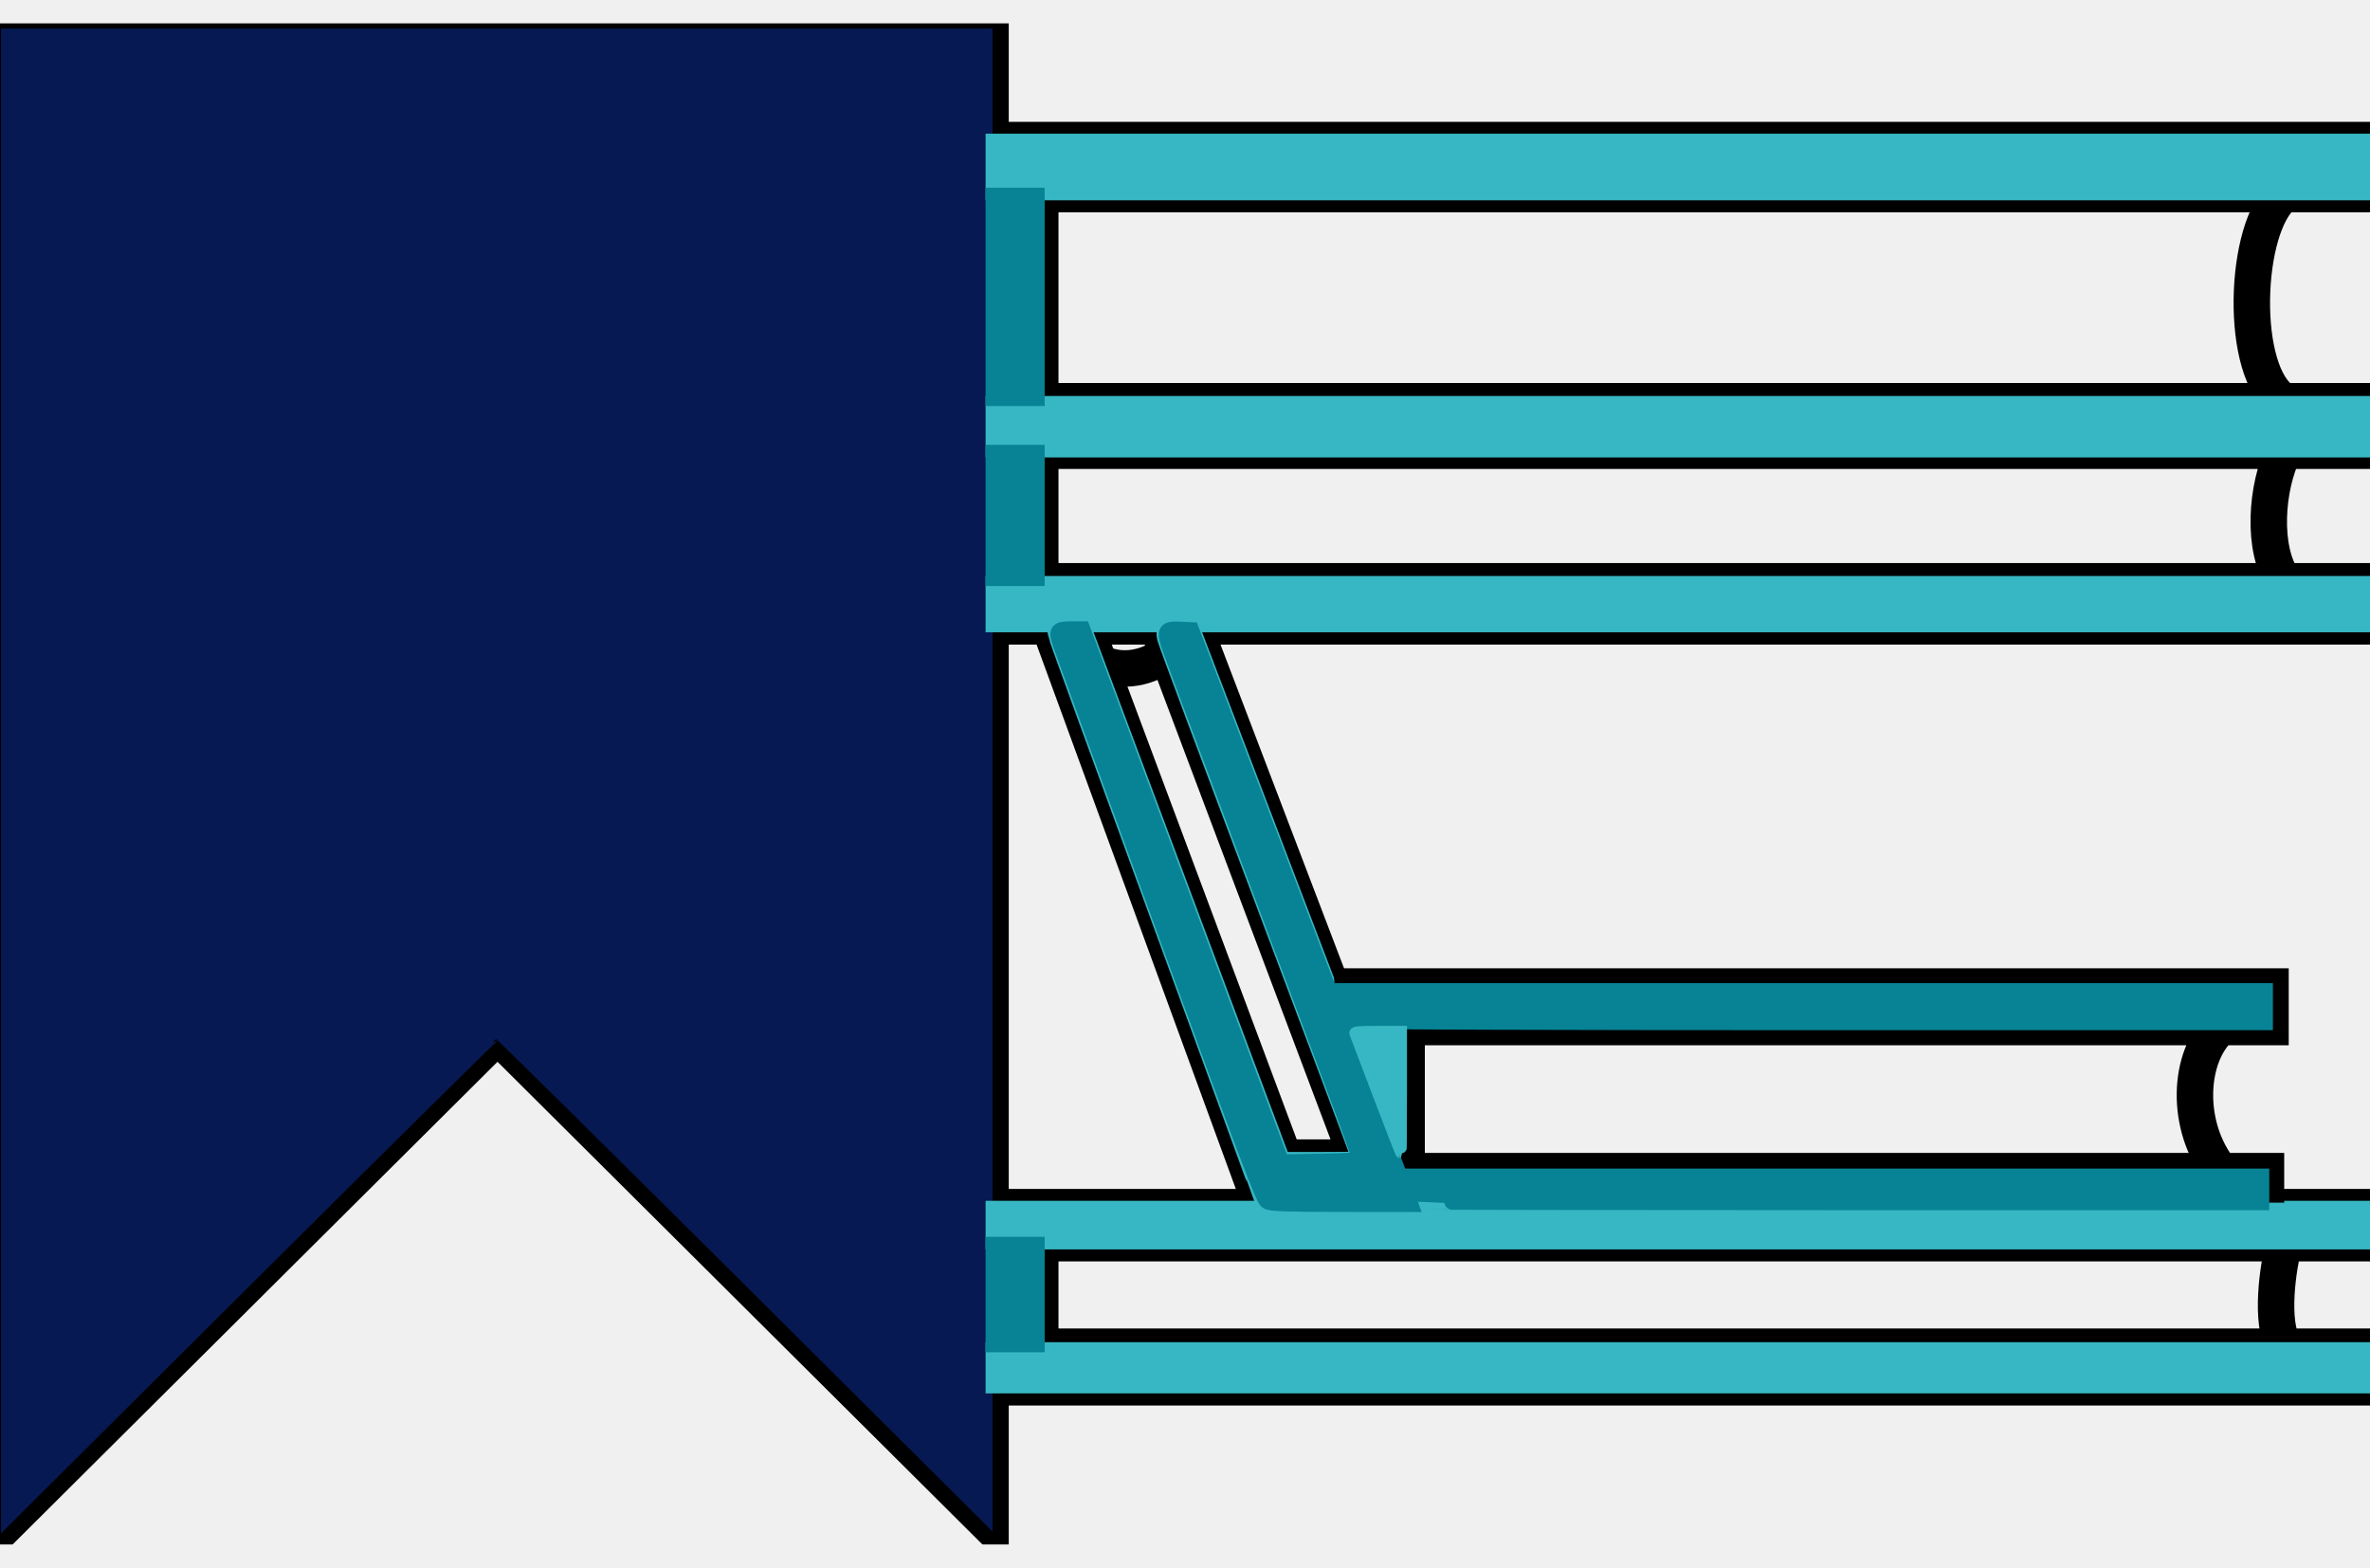
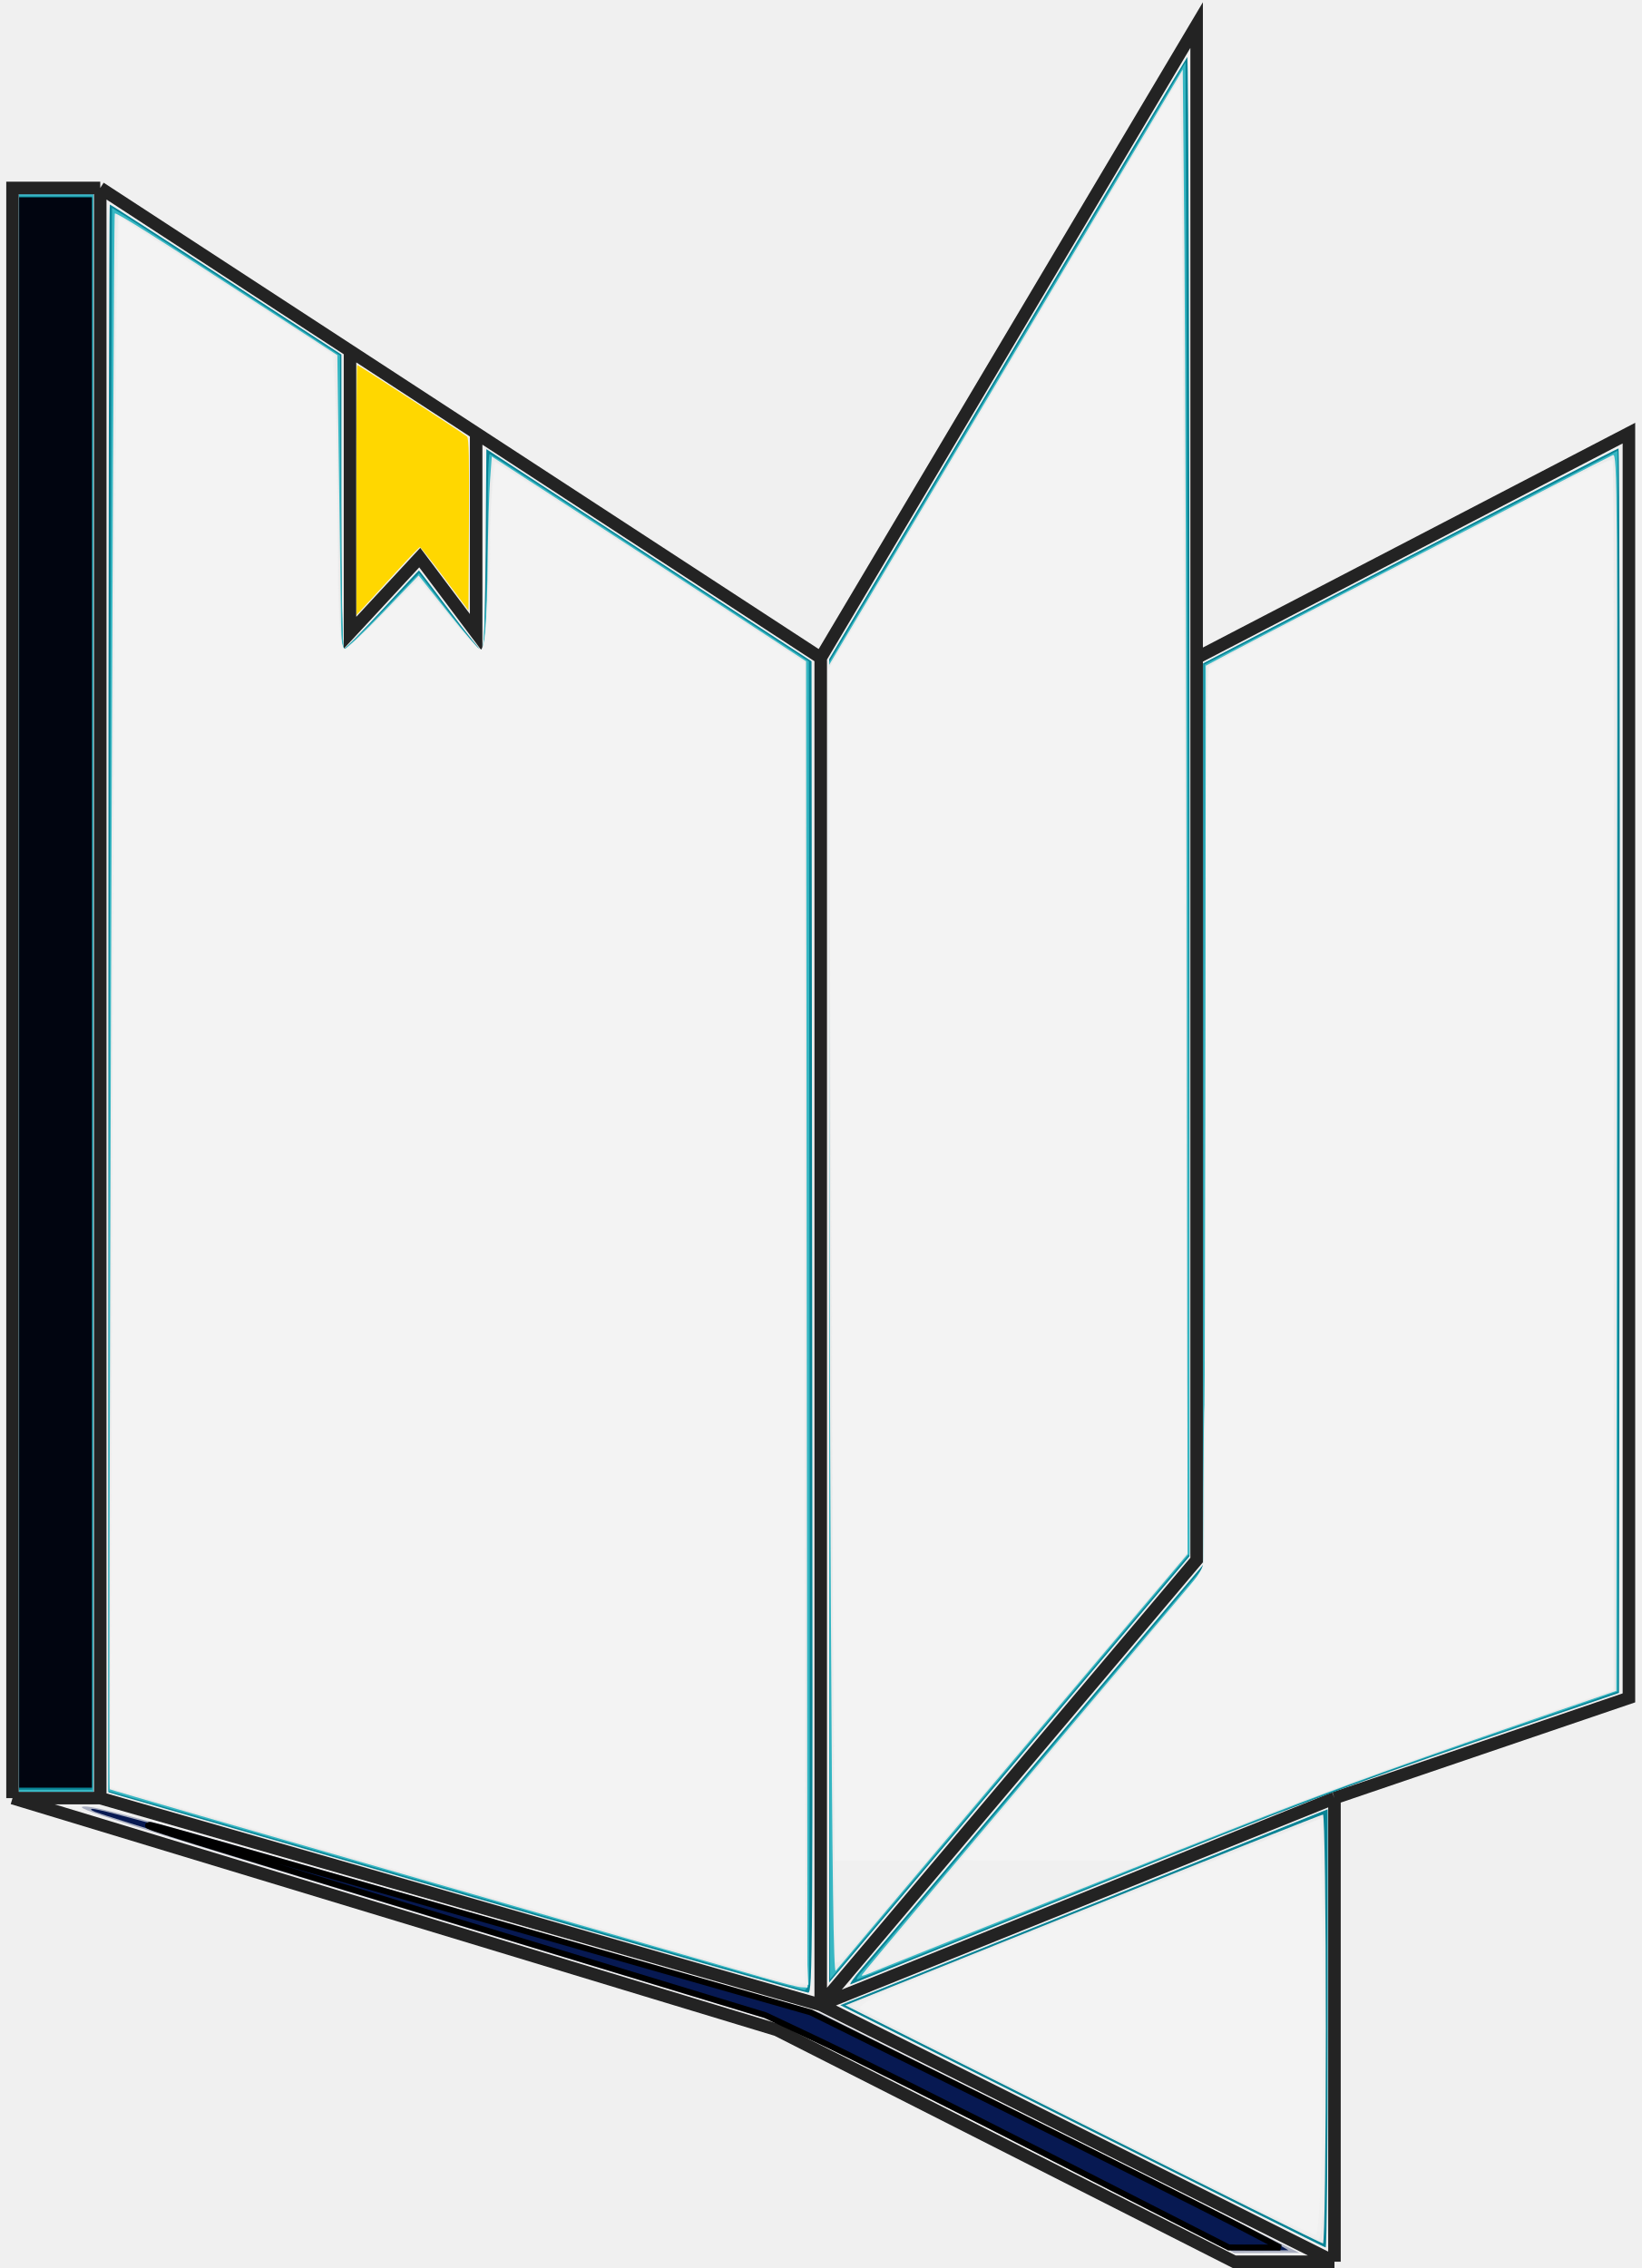
- <svg xmlns="http://www.w3.org/2000/svg" width="65" height="43" viewBox="0 0 65 43" fill="none">
-   <g clip-path="url(#clip0_629_99)">
-     <mask id="mask0_629_99" style="mask-type:luminance" maskUnits="userSpaceOnUse" x="0" y="0" width="65" height="43">
-       <path d="M65 0.632H0V42.368H65V0.632Z" fill="white" />
-     </mask>
-     <g mask="url(#mask0_629_99)">
-       <path d="M27.166 3.842V0.879H0.124V41.874L13.645 28.415L27.166 41.874V38.047M27.166 3.842V5.324M27.166 3.842H46.517H64.876V5.324H62.643M27.166 38.047H64.876V36.935H62.643M27.166 38.047V36.935M27.166 5.324V11.004M27.166 5.324H28.53M62.643 5.324C61.527 6.188 61.403 10.263 62.643 11.004M62.643 5.324H28.53M62.643 36.935C62.246 36.244 62.478 34.754 62.643 34.095M62.643 36.935H28.53M27.166 36.935V34.095M27.166 36.935H28.53M27.166 11.004V12.362M27.166 11.004H27.848H28.53M28.53 5.324V11.004M62.643 11.004H64.876V12.362H62.643M62.643 11.004H28.53M27.166 12.362V15.943M27.166 12.362H28.53M62.643 12.362C62.147 13.35 62.023 15.079 62.643 15.943M62.643 12.362H28.53M62.643 15.943H64.876V17.178H32.748M62.643 15.943H28.53M28.53 12.362V15.943M27.166 15.943V17.178M27.166 15.943H28.53M27.166 17.178H28.779M27.166 17.178V33.107M32.748 17.178L38.826 33.107M32.748 17.178H31.756M38.826 33.107H37.834H35.725H34.609M38.826 33.107H64.876V34.095H62.643M31.756 17.178H29.771M31.756 17.178L32.004 17.919M28.779 17.178L34.609 33.107M28.779 17.178H29.771M27.166 33.107V34.095M27.166 33.107H34.609M29.771 17.178L30.14 18.166M27.166 34.095H28.53M30.14 18.166C30.936 18.561 31.714 18.166 32.004 17.919M30.14 18.166L35.217 31.749H37.214L32.004 17.919M62.643 34.095H28.53M28.53 36.935V34.095" stroke="black" />
-       <path d="M0.25 21.263V1.006H13.625H27V21.238V41.471L20.35 34.851C16.693 31.211 13.678 28.232 13.65 28.232C13.623 28.232 10.597 31.222 6.925 34.876L0.25 41.521V21.263Z" fill="#071952" stroke="#071952" stroke-width="0.444" />
-       <path d="M27.345 4.581V3.981H46.047H64.749V4.581V5.18H46.047H27.345V4.581Z" fill="#37B7C3" stroke="#37B7C3" stroke-width="0.628" />
-       <path d="M27.345 11.703V11.174H46.047H64.749V11.703V12.232H46.047H27.345V11.703Z" fill="#37B7C3" stroke="#37B7C3" stroke-width="0.628" />
-       <path d="M27.345 16.569V16.111H46.047H64.749V16.569V17.027H46.047H27.345V16.569Z" fill="#37B7C3" stroke="#37B7C3" stroke-width="0.628" />
-       <path d="M34.712 32.937C34.712 32.921 33.437 29.425 31.879 25.167C30.32 20.909 29.045 17.4 29.045 17.368C29.045 17.336 29.18 17.31 29.346 17.31L29.647 17.31L32.374 24.608L35.1 31.907H36.261C37.331 31.907 37.418 31.898 37.388 31.784C37.37 31.716 36.173 28.518 34.728 24.679C33.282 20.839 32.078 17.61 32.052 17.503C32.006 17.314 32.013 17.309 32.314 17.309L32.623 17.31L34.957 23.427C36.24 26.792 37.584 30.314 37.943 31.255L38.595 32.965H36.654C35.586 32.965 34.712 32.952 34.712 32.937Z" fill="#37B7C3" stroke="#37B7C3" stroke-width="0.628" />
-       <path d="M27.345 33.599V33.247H46.047H64.749V33.599V33.952H46.047H27.345V33.599Z" fill="#37B7C3" stroke="#37B7C3" stroke-width="0.628" />
-       <path d="M27.345 37.513V37.125H46.047H64.749V37.513V37.901H46.047H27.345V37.513Z" fill="#37B7C3" stroke="#37B7C3" stroke-width="0.628" />
-       <path d="M27.345 8.142V5.462H27.841H28.337V8.142V10.822H27.841H27.345V8.142Z" fill="#088395" stroke="#088395" stroke-width="0.628" />
-       <path d="M27.345 14.136V12.514H27.841H28.337V14.136V15.758H27.841H27.345V14.136Z" fill="#088395" stroke="#088395" stroke-width="0.628" />
-       <path d="M27.345 35.504V34.234H27.841H28.337V35.504V36.773H27.841H27.345V35.504Z" fill="#088395" stroke="#088395" stroke-width="0.628" />
-       <path d="M62.147 32.984V32.12H38.454" stroke="black" />
-       <path d="M36.966 28.168H60.907M60.907 28.168H62.271V27.057H36.593M60.907 28.168C60.013 28.958 59.914 30.885 60.907 32.12" stroke="black" />
-       <path d="M38.578 28.291V32.12" stroke="black" />
-     </g>
-     <path d="M37.048 27.99C37.033 27.966 36.955 27.776 36.874 27.566L36.727 27.185H49.421H62.115V27.608V28.032H49.595C42.709 28.032 37.063 28.013 37.048 27.99Z" fill="#088395" stroke="#088395" stroke-width="0.444" />
-     <path d="M38.922 32.95C38.922 32.94 38.866 32.782 38.797 32.601L38.672 32.271H50.343H62.015V32.62V32.969H50.468C44.118 32.969 38.922 32.96 38.922 32.95Z" fill="#088395" stroke="#088395" stroke-width="0.444" />
-     <path d="M34.764 32.947C34.655 32.887 34.289 31.919 31.921 25.431C30.427 21.336 29.156 17.842 29.097 17.667C28.97 17.29 28.991 17.263 29.407 17.262L29.684 17.262L32.412 24.571L35.14 31.881L36.201 31.863C36.784 31.854 37.277 31.83 37.297 31.811C37.334 31.774 37.08 31.087 34.069 23.066C33.049 20.348 32.158 17.958 32.09 17.756C31.934 17.297 31.961 17.252 32.372 17.272L32.669 17.286L35.571 24.891C37.166 29.073 38.517 32.613 38.571 32.757L38.67 33.019L36.78 33.017C35.279 33.015 34.864 33.001 34.764 32.947Z" fill="#088395" stroke="#088395" stroke-width="0.444" />
-     <path d="M37.794 29.994C37.457 29.107 37.173 28.361 37.165 28.337C37.152 28.303 37.292 28.293 37.79 28.293H38.431V29.95C38.431 30.861 38.426 31.607 38.42 31.607C38.413 31.607 38.132 30.881 37.794 29.994Z" fill="#37B7C3" stroke="#37B7C3" stroke-width="0.314" />
+ <svg xmlns="http://www.w3.org/2000/svg" width="131" height="181" viewBox="0 0 131 181" fill="none">
+   <g clip-path="url(#clip0_769_1130)">
+     <path d="M65.5 52.5V143.5V160M65.5 52.5L95.5 2V124.5L65.5 160M65.5 52.5L38 34.565M65.5 160L8 143.5M65.5 160L106.5 180.5M65.5 160L106.5 143.5M38 34.565V50.5L33.5 44.5L27.933 50.5V28M38 34.565L36.75 33.75L27.933 28M8 15V143.5M8 15H1V143.5M8 15L27.933 28M8 143.5H1M1 143.5L62 162L98.5 180.5H106.5M106.5 180.5V143.5M106.5 143.5L130 135.5V34.565L95.5 52.5" stroke="#232323" />
+     <path d="M80.417 170.627L62.332 161.451L33.944 152.844C8.61 145.164 5.679 144.231 6.701 144.171C7.674 144.115 12.166 145.344 36.63 152.362L65.415 160.619L84.553 170.203L103.691 179.787L101.096 179.795L98.501 179.803L80.417 170.627Z" fill="#071952" fill-opacity="0.31" />
+     <path d="M80.444 170.508C68.776 164.573 62.005 161.248 60.874 160.9C59.922 160.607 50.921 157.875 40.871 154.829C21.382 148.922 8.451 144.947 7.569 144.591C7.268 144.47 7.177 144.367 7.365 144.36C7.973 144.335 15.473 146.419 40.402 153.539L64.983 160.56L82.892 169.482C92.743 174.39 101.258 178.671 101.814 178.996L102.826 179.587L100.556 179.585L98.285 179.583L80.444 170.508Z" fill="#071952" />
+     <path d="M83.904 172.138C76.114 168.165 67.794 163.995 65.415 162.871L61.09 160.827L38.276 153.891C14.036 146.521 11.401 145.7 11.86 145.665C12.214 145.639 9.348 144.834 39.549 153.437L64.717 160.606L79.879 168.123C88.218 172.258 96.647 176.48 98.609 177.506L102.177 179.37L100.123 179.366L98.069 179.362L83.904 172.138Z" fill="#071952" stroke="black" stroke-width="0.476" />
+     <path d="M1.514 79.255V15.516H4.487H7.461V79.255V142.994H4.487H1.514V79.255Z" fill="#071952" />
+     <path d="M1.514 79.255V15.516H4.487H7.461V79.255V142.994H4.487H1.514V79.255Z" fill="#37B7C3" />
+     <path d="M28.445 39.107C28.443 33.619 28.473 29.13 28.511 29.13C28.615 29.13 37.05 34.633 37.274 34.847C37.424 34.99 37.458 36.526 37.426 41.871L37.387 48.712L35.497 46.184C34.458 44.794 33.564 43.661 33.51 43.668C33.455 43.675 32.757 44.394 31.958 45.266C31.159 46.138 30.043 47.354 29.477 47.968L28.448 49.084L28.445 39.107Z" fill="#FFD700" />
+     <path d="M86.346 169.689L67.054 160.024L73.912 157.282C77.683 155.775 86.437 152.257 93.365 149.466L105.962 144.391V161.885C105.962 171.506 105.889 179.373 105.8 179.366C105.71 179.359 96.956 175.005 86.346 169.689Z" fill="white" />
+     <path d="M66.172 105.413V52.609L80.37 28.683C88.179 15.524 94.65 4.665 94.751 4.552C94.851 4.439 94.933 31.314 94.933 64.273V124.2L92.487 127.082C91.142 128.668 84.671 136.322 78.107 144.091L66.172 158.217V105.413Z" fill="#088395" />
+     <path d="M37.195 151.258C22.387 146.996 9.907 143.402 9.461 143.27L8.65 143.031V79.679C8.65 44.835 8.702 16.327 8.766 16.327C8.83 16.327 13.015 19.02 18.065 22.311L27.247 28.295V40.043C27.247 46.661 27.33 51.791 27.438 51.791C27.542 51.791 28.926 50.38 30.513 48.656C32.1 46.931 33.415 45.52 33.435 45.52C33.455 45.52 34.563 46.98 35.897 48.764C37.232 50.548 38.409 52.008 38.513 52.008C38.618 52.008 38.729 48.38 38.76 43.925L38.817 35.843L51.791 44.308L64.766 52.774L64.821 105.912C64.873 156.427 64.857 159.05 64.496 159.028C64.288 159.016 52.002 155.519 37.195 151.258Z" fill="#088395" />
+     <path d="M68.781 157.09C69.444 156.325 75.842 148.766 83 140.292L96.014 124.886V88.914V52.942L112.516 44.366C121.592 39.649 129.085 35.789 129.168 35.789C129.25 35.789 129.293 58.135 129.263 85.448L129.209 135.106L117.639 139.05C107.393 142.543 103.906 143.866 87.148 150.615C76.741 154.806 68.081 158.291 67.902 158.359C67.724 158.426 68.119 157.855 68.781 157.09Z" fill="#088395" />
+     <path d="M86.347 169.689L67.058 160.024L73.913 157.28C77.684 155.771 86.437 152.253 93.365 149.462L105.962 144.388V161.883C105.962 171.505 105.889 179.373 105.8 179.366C105.71 179.359 96.957 175.005 86.347 169.689Z" fill="#088395" />
+     <path d="M42.168 152.557C30.215 149.118 17.784 145.548 14.544 144.622L8.652 142.94L8.651 123.694C8.65 113.109 8.715 84.68 8.794 60.52L8.938 16.591L9.929 17.205C10.474 17.543 14.57 20.192 19.03 23.091L27.139 28.364L27.195 40.078C27.227 46.848 27.333 51.791 27.446 51.791C27.553 51.791 28.947 50.431 30.543 48.767L33.445 45.743L35.806 48.809C37.105 50.495 38.274 51.907 38.404 51.947C38.677 52.033 38.925 46.445 38.925 40.188C38.925 38.006 38.998 36.227 39.087 36.233C39.176 36.239 44.942 39.965 51.9 44.513L64.55 52.78L64.609 105.321C64.642 134.218 64.615 158.08 64.551 158.348C64.487 158.616 64.314 158.829 64.168 158.822C64.021 158.815 54.121 155.996 42.168 152.557Z" fill="#37B7C3" />
+     <path d="M66.172 105.444V52.847L77.882 33.127C84.322 22.281 90.72 11.512 92.1 9.196L94.609 4.985L94.739 37.2C94.811 54.919 94.884 81.699 94.902 96.711L94.933 124.007L80.629 140.934C72.761 150.244 66.29 157.902 66.248 157.952C66.206 158.001 66.172 134.373 66.172 105.444Z" fill="#37B7C3" />
+     <path d="M68.578 157.594C68.742 157.388 74.981 149.992 82.444 141.159L96.013 125.1L96.068 89.064L96.122 53.029L105.854 47.966C111.206 45.181 118.626 41.343 122.343 39.437L129.1 35.972V85.483V134.994L126.559 135.881C125.162 136.369 120.856 137.85 116.99 139.172C107.406 142.45 103.857 143.803 84.928 151.397C75.916 155.012 68.484 157.97 68.412 157.97C68.341 157.97 68.415 157.801 68.578 157.594Z" fill="#37B7C3" />
+     <path d="M1.514 79.255V15.678H4.433H7.353V79.255V142.832H4.433H1.514V79.255Z" fill="#088395" />
+     <path d="M69.943 156.252C70.473 155.592 76.555 148.377 83.458 140.219L96.009 125.387L96.062 119.729C96.092 116.617 96.2 100.334 96.302 83.543L96.487 53.014L103.826 49.195C107.863 47.095 115.192 43.31 120.111 40.785L129.057 36.192V85.533V134.874L122.099 137.269C108.959 141.792 105.62 143.043 87.924 150.072C78.168 153.948 69.915 157.193 69.583 157.285C69.083 157.424 69.144 157.247 69.943 156.252Z" fill="#37B7C3" />
+     <path d="M86.412 169.531L67.468 160.037L86.412 152.428C96.831 148.243 105.459 144.816 105.585 144.813C105.711 144.81 105.814 152.513 105.814 161.933C105.814 171.352 105.711 179.051 105.585 179.042C105.459 179.033 96.831 174.753 86.412 169.531Z" fill="#EBEBEB" />
+     <path d="M60.874 157.815C59.447 157.398 47.155 153.866 33.558 149.966C19.962 146.066 8.801 142.839 8.756 142.794C8.623 142.661 9.028 17.174 9.162 17.041C9.277 16.925 12.284 18.825 22.49 25.463L26.923 28.346L27.055 37.96C27.128 43.248 27.201 48.523 27.218 49.683C27.239 51.17 27.324 51.791 27.509 51.791C27.652 51.791 29.039 50.473 30.591 48.861L33.412 45.929L35.79 48.915C37.098 50.556 38.265 51.9 38.384 51.9C38.701 51.9 38.868 49.657 38.922 44.655C38.949 42.217 39.033 39.37 39.11 38.328L39.249 36.434L45.412 40.426C48.802 42.621 54.446 46.298 57.955 48.597L64.334 52.777L64.388 105.697L64.443 158.618L63.956 158.596C63.688 158.583 62.301 158.232 60.874 157.815Z" fill="#EBEBEB" />
+     <path d="M66.316 129.31C66.237 113.753 66.172 90.233 66.172 77.043V53.062L80.282 29.306L94.392 5.55L94.524 19.751C94.596 27.561 94.683 54.218 94.717 78.989L94.778 124.027L80.853 140.497C73.195 149.556 66.823 157.109 66.695 157.281C66.525 157.507 66.42 149.704 66.316 129.31Z" fill="#EBEBEB" />
+     <path d="M68.767 157.644C68.767 157.554 78.598 145.86 91.193 130.969L96.014 125.269L96.041 118.805C96.056 115.25 96.093 112.244 96.123 112.125C96.152 112.006 96.189 98.683 96.204 82.518L96.231 53.128L98.231 52.062C101.643 50.243 128.322 36.468 128.722 36.317C129.083 36.182 129.099 38.581 129.047 85.557L128.992 134.939L124.127 136.61C113.407 140.292 107.076 142.568 101.096 144.891C95.963 146.886 71.001 156.8 69.254 157.538C68.986 157.651 68.767 157.699 68.767 157.644Z" fill="#EBEBEB" />
+     <path d="M66.717 156.507C66.636 156.301 66.478 132.998 66.366 104.725L66.162 53.318L80.169 29.736L94.176 6.153L94.309 13.024C94.382 16.803 94.508 43.298 94.59 71.903L94.739 123.91L82.564 138.308C75.868 146.226 69.596 153.645 68.627 154.794C67.226 156.455 66.835 156.806 66.717 156.507Z" fill="#F0F0F0" />
+     <path d="M62.496 158.15C62.08 158.032 50.402 154.673 36.546 150.684C22.69 146.695 10.779 143.272 10.077 143.078L8.801 142.724L8.97 84.553C9.063 52.559 9.199 24.318 9.273 21.795L9.407 17.208L13.624 19.889C15.943 21.364 19.835 23.87 22.274 25.458L26.707 28.345L26.84 32.662C26.913 35.036 26.986 39.86 27.002 43.382C27.032 50.055 27.144 51.791 27.544 51.791C27.675 51.791 29.052 50.524 30.605 48.975L33.427 46.158L35.308 48.499C37.652 51.417 38.384 52.141 38.613 51.77C38.706 51.62 38.895 48.206 39.034 44.183C39.173 40.16 39.327 36.831 39.376 36.785C39.459 36.707 47.403 41.826 59.306 49.629L64.226 52.854L64.227 102.546C64.227 129.877 64.291 153.626 64.368 155.321L64.509 158.402L63.881 158.383C63.535 158.372 62.912 158.267 62.496 158.15Z" fill="#F0F0F0" />
+     <path d="M66.804 155.339C66.795 154.704 66.758 154.038 66.723 153.858C66.687 153.679 66.597 139.52 66.522 122.394C66.447 105.269 66.327 82.78 66.255 72.419C66.153 57.573 66.182 53.472 66.395 53.065C66.543 52.781 68.632 49.24 71.036 45.196C73.439 41.152 76.701 35.654 78.282 32.978C79.864 30.302 81.714 27.188 82.392 26.058C83.537 24.151 91.78 10.281 93.278 7.74C93.643 7.121 93.96 6.634 93.982 6.659C94.269 6.983 94.381 22.027 94.612 90.716L94.723 123.91L87.027 132.993C82.794 137.988 78.18 143.438 76.773 145.103C69.518 153.693 67.227 156.354 67.034 156.42C66.913 156.461 66.814 155.992 66.804 155.339Z" fill="#F0F0F0" />
+     <path d="M70.078 156.223C76.398 148.707 86.159 137.123 90.518 131.963C95.532 126.03 95.967 125.449 96.093 124.526C96.169 123.976 96.231 107.738 96.231 88.442C96.231 60.633 96.287 53.314 96.501 53.144C96.741 52.953 106.087 48.094 122.937 39.398C126.03 37.802 128.633 36.561 128.722 36.641C128.812 36.72 128.861 58.855 128.831 85.831L128.776 134.876L120.234 137.848C106.44 142.648 104.617 143.338 83.796 151.637C76.184 154.671 69.762 157.208 69.524 157.275C69.205 157.363 69.351 157.087 70.078 156.223Z" fill="#F0F0F0" />
+     <path d="M86.421 169.407C76.21 164.292 67.893 160.069 67.94 160.022C68.177 159.785 105.383 144.992 105.485 145.095C105.551 145.161 105.65 150.639 105.704 157.269C105.813 170.583 105.635 178.737 105.235 178.717C105.1 178.71 96.633 174.521 86.421 169.407Z" fill="#F0F0F0" />
+     <path d="M1.529 79.208V15.75H4.434H7.34V79.208V142.666H4.434H1.529V79.208Z" fill="#010510" />
+     <path d="M61.011 157.652C60.002 157.347 54.36 155.716 48.473 154.028C15.561 144.588 10.767 143.21 9.831 142.918L8.805 142.597L9.024 84.449C9.145 52.467 9.283 25.268 9.331 24.007C9.38 22.745 9.433 20.723 9.45 19.511L9.48 17.309L17.997 22.797L26.514 28.285L26.712 31.268C26.82 32.909 26.911 37.486 26.913 41.439C26.918 48.674 27.107 51.837 27.535 51.837C27.663 51.837 29.042 50.576 30.599 49.034L33.431 46.232L34.013 46.97C36.326 49.904 38.057 51.837 38.374 51.837C38.757 51.837 39.141 47.32 39.144 42.783C39.145 41.589 39.232 39.778 39.339 38.759L39.532 36.908L41.709 38.288C42.906 39.047 48.461 42.647 54.052 46.288L64.219 52.907L64.221 105.585L64.222 158.263L63.534 158.234C63.156 158.218 62.021 157.956 61.011 157.652Z" fill="#F3F3F3" />
+     <path d="M66.597 143.508C66.594 140.757 66.574 137.802 66.554 136.939C66.534 136.077 66.488 127.319 66.452 117.477C66.415 107.635 66.363 96.323 66.334 92.338C66.306 88.354 66.251 77.957 66.214 69.234L66.145 53.374L67.746 50.691C68.627 49.215 69.4 47.91 69.465 47.791C69.53 47.672 70.233 46.48 71.028 45.142C72.195 43.18 75.796 37.114 76.724 35.549C76.838 35.358 77.244 34.677 77.627 34.035C78.896 31.914 80.176 29.762 81.471 27.572C82.174 26.382 83.283 24.515 83.935 23.422C84.587 22.329 85.176 21.331 85.244 21.205C85.311 21.079 85.906 20.076 86.564 18.976C87.222 17.876 88.628 15.516 89.687 13.732C90.746 11.948 91.889 10.026 92.226 9.461C92.564 8.896 93.123 7.958 93.47 7.377C93.817 6.797 94.112 6.334 94.127 6.35C94.156 6.381 94.246 11.546 94.337 18.327C94.366 20.498 94.415 29.645 94.446 38.654C94.477 47.664 94.526 60.168 94.555 66.442C94.584 72.716 94.638 88.213 94.676 100.88L94.744 123.91L91.855 127.316C90.266 129.19 88.231 131.598 87.333 132.668C85.799 134.498 84.419 136.126 82.661 138.181C82.245 138.668 81.806 139.183 81.685 139.327C81.565 139.471 80.663 140.537 79.681 141.697C77.524 144.244 76.91 144.971 75.232 146.968L73.937 148.509H70.271H66.605L66.597 143.508Z" fill="#F3F3F3" />
+     <path d="M76.781 148.319C76.956 148.095 78.271 146.531 86.993 136.172C94.24 127.565 95.347 126.218 95.779 125.484C96.057 125.011 96.071 124.913 96.128 122.991C96.161 121.891 96.197 109.97 96.209 96.501C96.232 71.114 96.297 57.151 96.406 54.683C96.467 53.288 96.477 53.245 96.755 53.048C97.298 52.665 122.876 39.417 126.019 37.891C128.632 36.622 128.621 36.626 128.707 36.948C128.743 37.084 128.773 59.169 128.774 86.027L128.776 134.858L127.614 135.258C126.974 135.478 125.916 135.844 125.261 136.073C124.607 136.301 122.442 137.055 120.45 137.748C118.458 138.441 116.366 139.172 115.801 139.372C115.236 139.571 113.995 140.009 113.043 140.345C107.695 142.23 102.138 144.332 94.874 147.218L91.626 148.509H84.129C77.006 148.509 76.641 148.5 76.781 148.319Z" fill="#F3F3F3" />
+     <path d="M86.965 169.6C77.227 164.721 69.012 160.548 68.71 160.327C68.228 159.975 70.169 159.127 84.464 153.447C93.431 149.884 101.8 146.566 103.062 146.074L105.355 145.18L105.508 153.48C105.719 164.895 105.454 178.211 105.013 178.357C104.825 178.42 96.703 174.479 86.965 169.6Z" fill="#F3F3F3" />
  </g>
  <defs>
-     <clipPath id="clip0_629_99">
-       <rect width="65" height="41.737" fill="white" transform="translate(0 0.631592)" />
+     <clipPath id="clip0_769_1130">
+       <rect width="131" height="181" fill="white" />
    </clipPath>
  </defs>
</svg>
